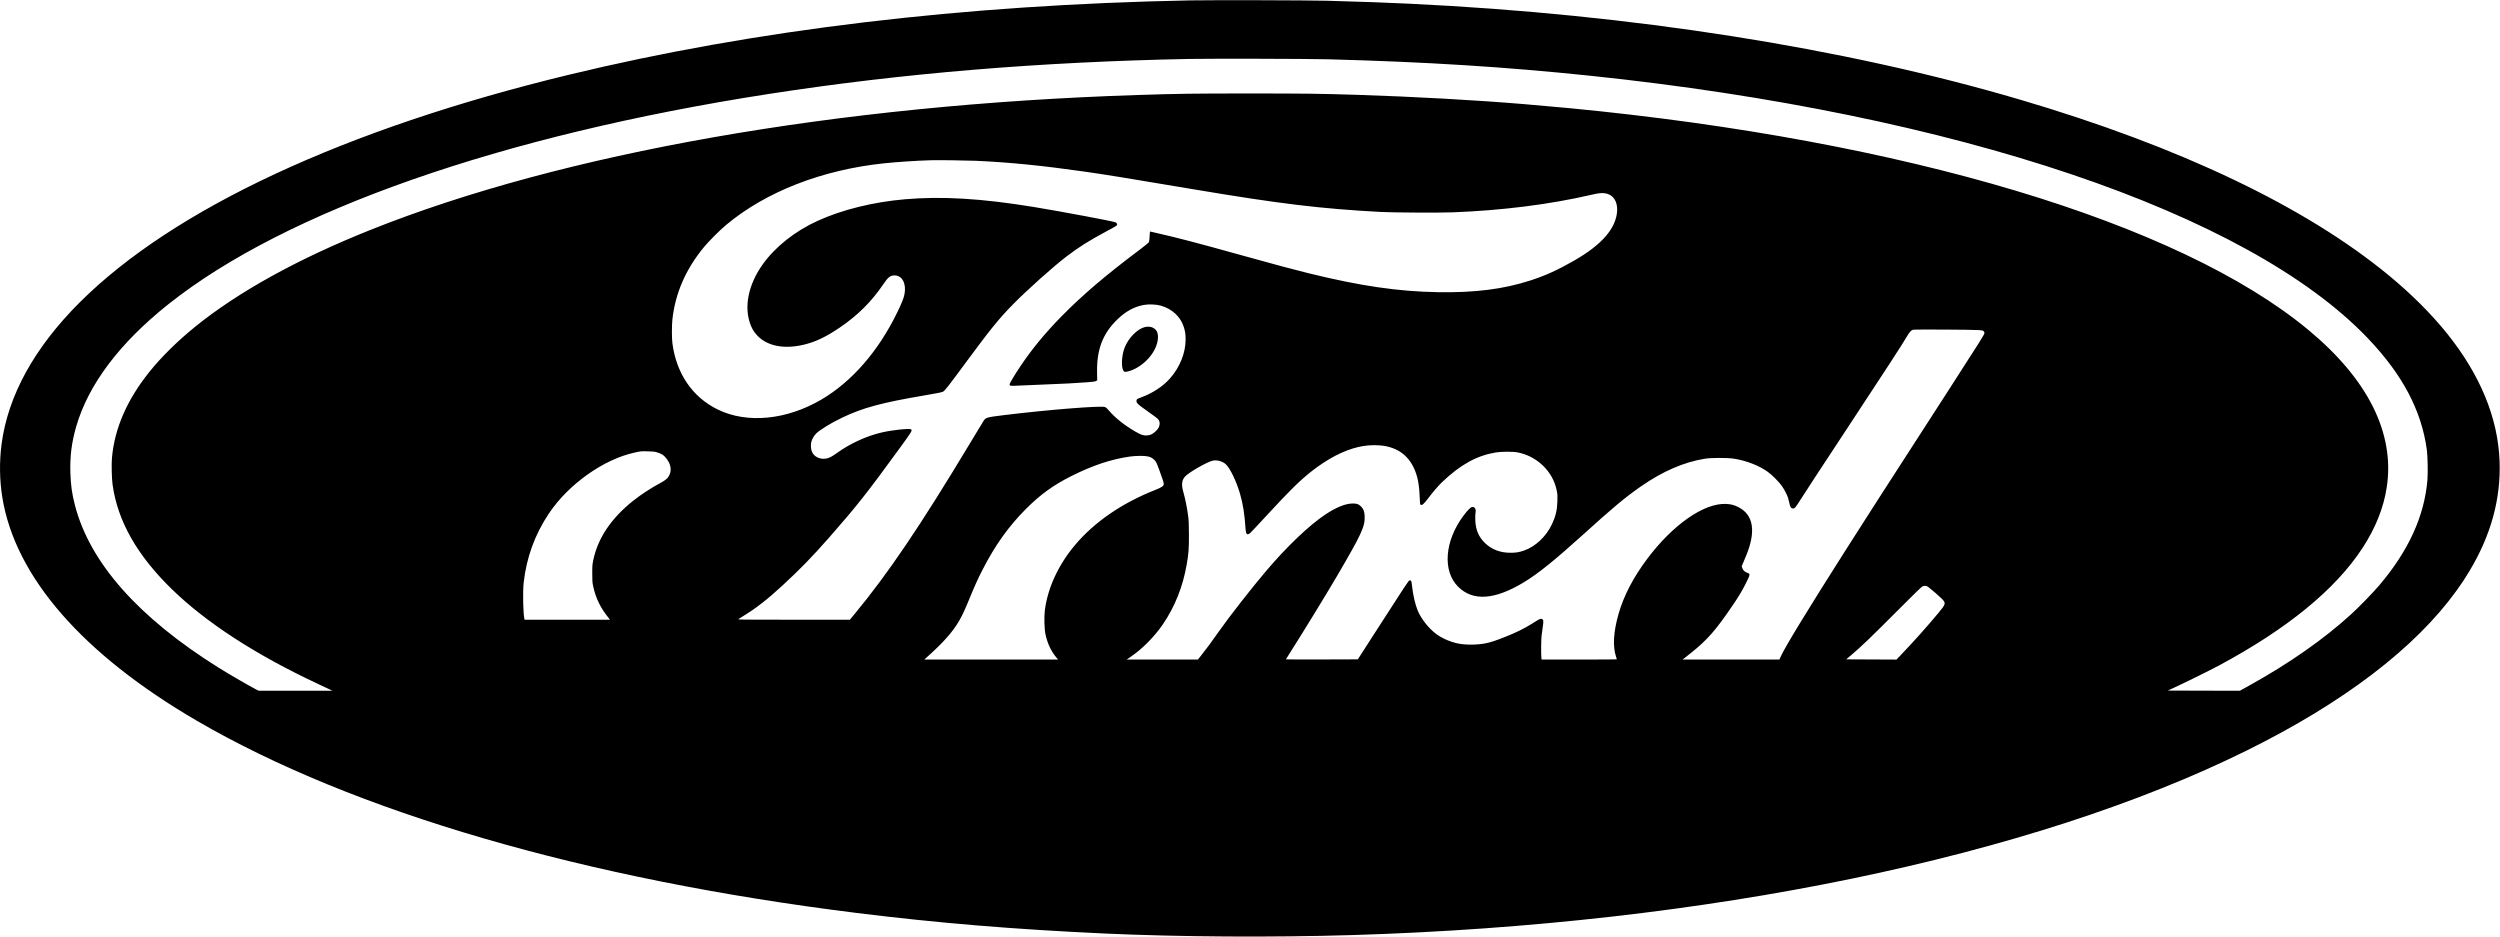
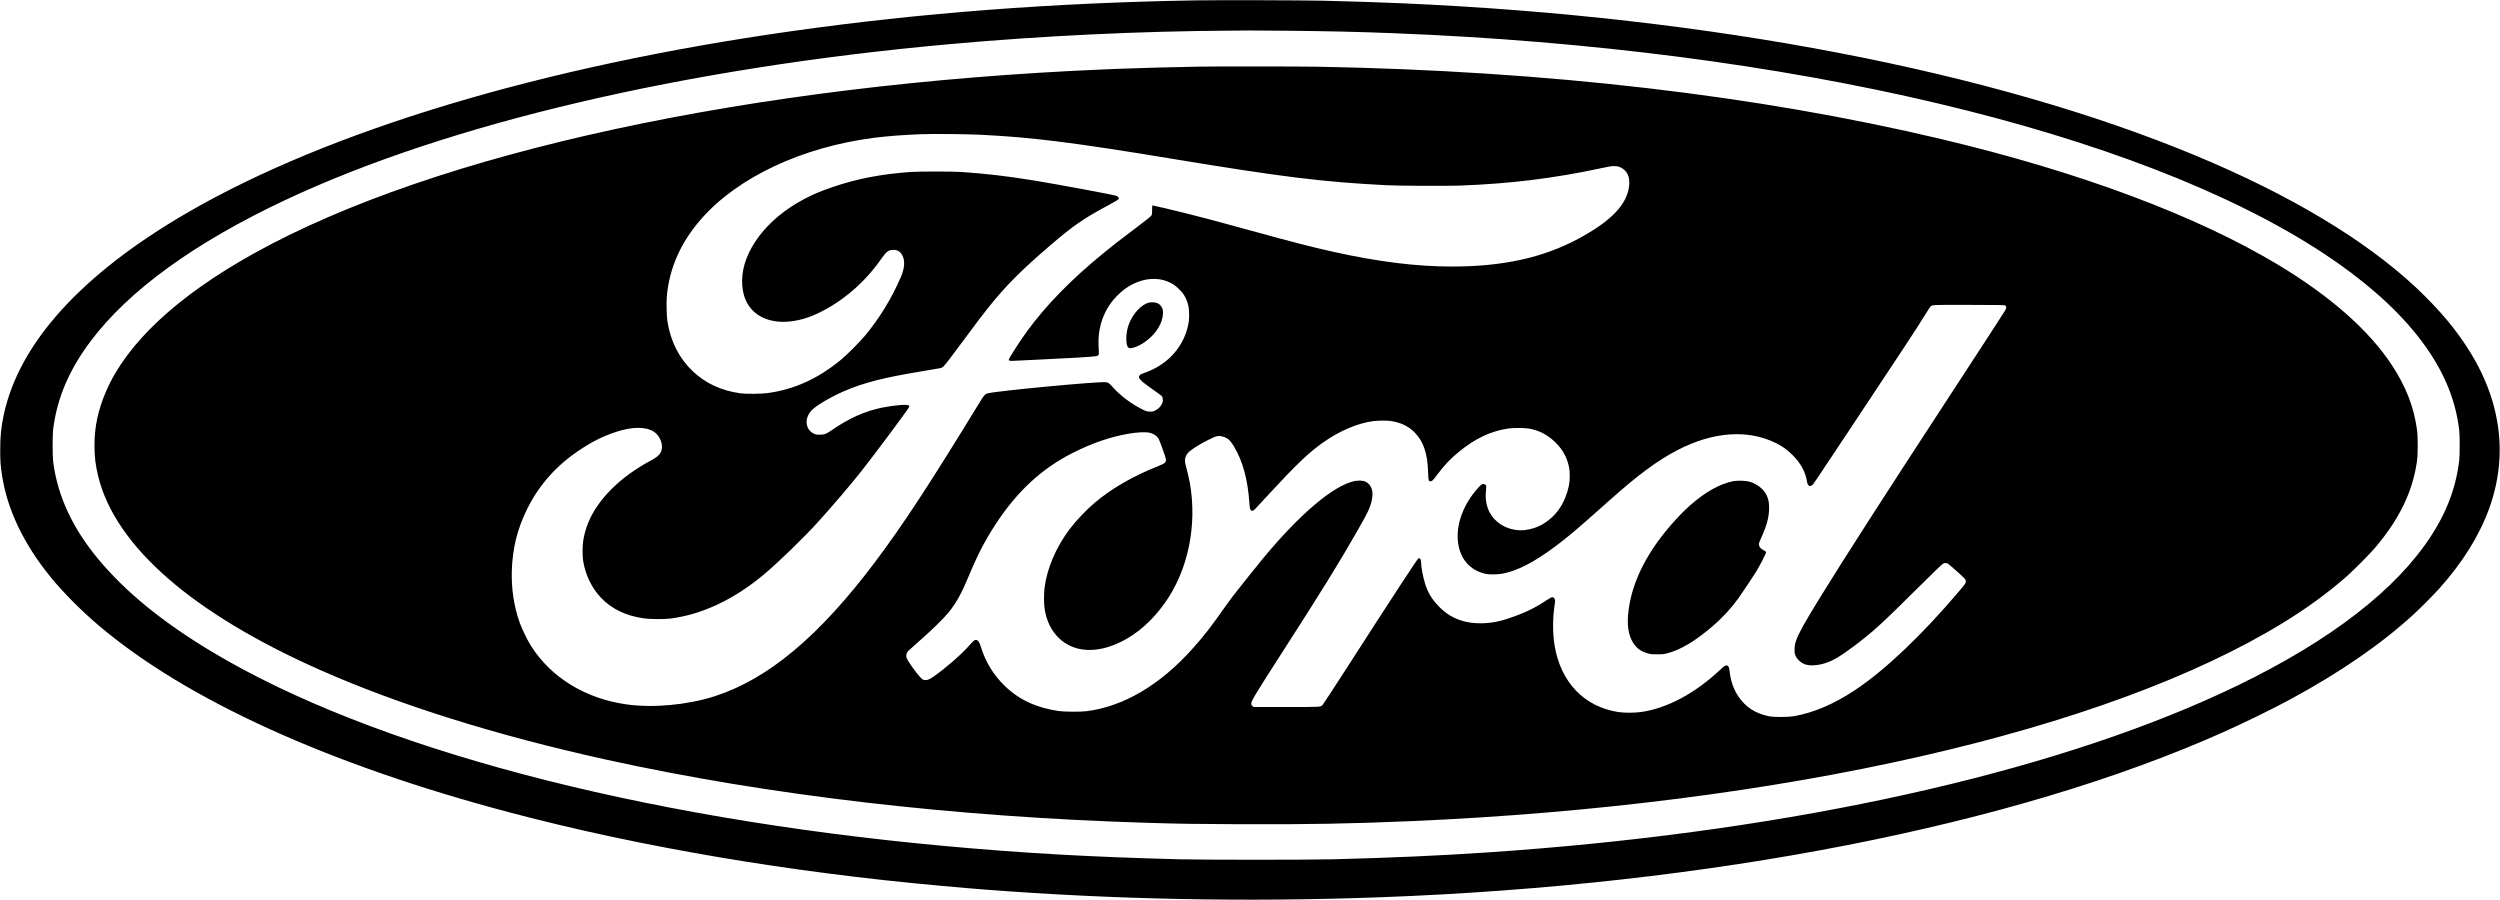
- <svg xmlns="http://www.w3.org/2000/svg" version="1.0" viewBox="0 0 6406 2400" preserveAspectRatio="xMidYMid meet">
+ <svg xmlns="http://www.w3.org/2000/svg" version="1.0" viewBox="0 0 6669 2400" preserveAspectRatio="xMidYMid meet">
  <g transform="translate(0,2400) scale(0.1,-0.1)" fill="#000000" stroke="none">
-     <path d="M30500 23990 c-5824 -113 -11153 -751 -15925 -1906 -5738 -1388 -10135 -3436 -12539 -5839 -1155 -1155 -1831 -2381 -1995 -3620 -60 -453 -53 -926 19 -1373 330 -2033 2058 -4017 4990 -5724 3995 -2326 9941 -4058 16905 -4922 2065 -257 4027 -419 6340 -526 1913 -88 4304 -103 6370 -40 9060 276 17390 1997 22920 4736 2468 1222 4296 2616 5357 4084 145 201 209 298 332 502 556 925 811 1854 775 2825 -41 1101 -493 2202 -1338 3258 -401 501 -917 1017 -1491 1491 -2137 1766 -5365 3305 -9452 4509 -4532 1335 -9958 2188 -15653 2460 -647 31 -1191 50 -2120 76 -482 13 -2947 19 -3495 9z m3525 -1509 c2531 -68 4537 -194 6715 -421 9375 -980 16858 -3505 19932 -6726 892 -934 1379 -1857 1514 -2867 21 -158 29 -583 15 -759 -78 -932 -479 -1813 -1232 -2703 -162 -191 -514 -554 -724 -745 -699 -638 -1580 -1255 -2606 -1824 l-245 -136 -923 2 -923 3 193 89 c263 121 894 433 1114 551 1758 944 2984 1947 3680 3010 337 515 545 1037 624 1566 207 1379 -481 2757 -2009 4025 -3316 2752 -10341 4859 -18950 5684 -276 26 -749 68 -1125 100 -1250 105 -2854 194 -4300 240 -946 30 -1353 35 -2750 35 -1453 0 -1817 -5 -2895 -40 -7677 -249 -14708 -1486 -19635 -3455 -1859 -743 -3385 -1585 -4490 -2479 -451 -364 -879 -786 -1182 -1166 -571 -714 -887 -1443 -954 -2195 -15 -167 -6 -531 16 -690 129 -930 625 -1805 1512 -2671 882 -860 2156 -1688 3743 -2430 151 -71 298 -140 325 -153 l50 -25 -943 0 -943 -1 -52 26 c-172 88 -693 389 -962 557 -2068 1291 -3313 2697 -3695 4171 -77 296 -108 525 -117 846 -11 420 33 762 148 1165 310 1079 1113 2145 2364 3140 3011 2394 8532 4326 15395 5389 3398 527 6933 821 10775 896 542 10 3046 4 3540 -9z m-9025 -2601 c868 -39 1708 -123 2780 -276 581 -83 961 -145 2860 -464 2169 -364 3206 -489 4740 -571 323 -17 1489 -23 1840 -10 1266 48 2487 202 3545 447 190 44 263 53 348 43 218 -27 341 -203 324 -462 -30 -440 -392 -857 -1093 -1260 -426 -244 -737 -386 -1124 -512 -691 -224 -1418 -317 -2365 -302 -1028 17 -1994 158 -3330 487 -408 101 -763 196 -1725 463 -1128 314 -1660 453 -2120 556 -102 23 -192 44 -201 47 -15 4 -17 -10 -21 -118 -3 -76 -10 -134 -18 -151 -8 -17 -99 -92 -229 -190 -882 -662 -1462 -1156 -2001 -1703 -430 -437 -767 -846 -1070 -1299 -140 -209 -270 -426 -270 -451 0 -44 15 -47 227 -35 109 6 383 18 608 26 499 18 917 40 1170 61 151 12 195 19 215 33 l25 18 -4 209 c-9 586 149 993 528 1357 212 202 423 317 670 363 127 24 327 15 444 -20 282 -84 491 -277 576 -531 39 -117 51 -195 51 -332 0 -344 -143 -705 -394 -993 -180 -206 -448 -384 -741 -491 -49 -18 -98 -39 -107 -47 -22 -19 -23 -65 -2 -97 24 -36 129 -118 324 -253 96 -67 190 -136 208 -155 42 -43 56 -99 42 -164 -15 -63 -40 -102 -105 -161 -75 -69 -134 -96 -220 -100 -89 -5 -149 16 -293 99 -272 157 -515 350 -669 530 -54 63 -85 91 -111 100 -113 37 -1477 -72 -2577 -207 -448 -55 -475 -62 -530 -146 -16 -24 -174 -285 -352 -580 -1270 -2113 -2098 -3337 -2966 -4385 l-110 -133 -1441 0 c-1409 0 -1440 1 -1411 19 317 196 401 253 605 412 163 126 302 246 535 460 437 403 746 721 1171 1204 714 812 975 1142 1834 2323 301 413 316 438 269 463 -49 26 -480 -21 -743 -82 -395 -91 -814 -284 -1161 -534 -129 -92 -184 -120 -265 -135 -162 -29 -318 48 -369 185 -25 66 -30 176 -11 246 18 69 68 155 122 209 91 93 370 264 651 400 539 260 1020 391 2137 580 313 53 435 78 465 94 46 25 133 136 568 726 650 880 854 1133 1217 1504 362 370 1039 976 1390 1243 304 231 570 399 980 618 233 124 297 162 304 180 8 23 -10 52 -42 69 -48 25 -1412 281 -2085 391 -1340 220 -2360 281 -3307 199 -814 -70 -1608 -266 -2235 -551 -584 -265 -1092 -668 -1414 -1121 -374 -526 -486 -1108 -302 -1561 43 -106 88 -176 165 -258 264 -281 718 -362 1246 -222 280 74 535 199 870 427 458 310 816 667 1118 1114 120 179 176 221 287 221 194 0 305 -214 251 -484 -22 -109 -66 -219 -187 -467 -481 -991 -1162 -1773 -1943 -2231 -892 -523 -1901 -621 -2651 -256 -651 316 -1066 924 -1166 1705 -16 123 -16 453 0 600 73 675 342 1292 809 1858 130 157 405 432 571 571 1016 848 2455 1409 4041 1576 348 36 816 67 1200 79 176 6 911 -4 1150 -14z m25724 -4339 c75 -7 92 -12 108 -31 10 -12 18 -32 18 -44 0 -34 -122 -228 -902 -1436 -1824 -2825 -2089 -3237 -2638 -4100 -979 -1538 -1583 -2528 -1686 -2765 l-28 -65 -1241 0 -1240 1 30 22 c17 12 96 74 176 139 436 349 643 586 1097 1256 145 214 219 339 323 545 107 215 110 231 38 257 -71 26 -112 62 -132 118 l-18 51 24 58 c14 32 50 119 81 193 270 640 202 1073 -199 1270 -104 51 -177 70 -300 77 -566 30 -1367 -526 -2027 -1407 -355 -474 -598 -940 -731 -1400 -134 -461 -157 -843 -67 -1109 11 -33 20 -63 20 -66 0 -3 -434 -5 -964 -5 l-963 0 -7 46 c-9 71 -7 447 4 554 5 52 20 159 32 237 24 158 20 185 -28 204 -33 12 -57 0 -246 -121 -187 -119 -415 -232 -683 -337 -244 -97 -383 -143 -505 -167 -214 -43 -515 -45 -705 -6 -205 43 -411 132 -560 242 -194 143 -388 389 -477 601 -67 163 -123 409 -148 651 -11 109 -21 129 -59 124 -28 -3 -51 -38 -897 -1353 l-431 -670 -921 -3 c-507 -1 -922 0 -922 3 0 2 37 62 82 132 339 532 953 1533 1225 1998 636 1088 721 1271 711 1535 -4 125 -30 192 -99 258 -61 59 -118 76 -238 69 -175 -9 -404 -104 -667 -279 -415 -274 -989 -821 -1530 -1459 -358 -422 -940 -1166 -1194 -1529 -206 -294 -322 -450 -459 -622 l-86 -108 -913 0 -912 0 97 66 c300 202 616 521 832 839 308 451 511 964 610 1535 48 276 56 389 56 750 -1 300 -4 367 -23 510 -27 202 -70 415 -117 580 -56 198 -46 306 37 405 91 107 590 392 724 414 113 17 241 -20 324 -95 108 -98 274 -442 364 -755 77 -265 118 -526 142 -902 9 -140 39 -168 118 -106 15 12 215 225 444 473 587 635 814 858 1134 1113 178 142 431 307 614 400 402 204 748 286 1110 262 517 -34 852 -318 983 -836 32 -127 52 -292 59 -490 6 -159 9 -187 24 -197 35 -22 80 16 186 156 129 171 268 333 368 428 468 445 883 674 1369 756 143 25 449 25 568 1 239 -48 459 -163 634 -329 193 -185 311 -396 363 -649 19 -90 21 -126 17 -269 -7 -232 -44 -390 -138 -589 -151 -320 -421 -575 -719 -679 -127 -44 -210 -57 -355 -56 -250 1 -467 83 -631 237 -171 160 -252 345 -261 597 -3 78 -1 160 6 193 17 92 -15 147 -85 147 -36 0 -121 -86 -226 -227 -481 -645 -539 -1414 -137 -1815 379 -380 939 -342 1689 113 366 222 798 571 1525 1229 748 678 1076 952 1473 1227 559 388 1098 621 1637 709 158 26 583 27 744 1 318 -50 640 -175 864 -334 116 -82 300 -269 376 -381 59 -88 125 -215 149 -292 7 -19 21 -77 32 -129 23 -108 45 -141 95 -141 43 0 63 24 187 220 151 238 532 819 1198 1830 1002 1521 1421 2165 1539 2369 54 92 104 148 145 161 38 12 1576 4 1710 -9z m-33895 -3130 c133 -39 190 -79 267 -187 93 -130 114 -270 59 -391 -37 -84 -95 -135 -235 -210 -236 -126 -508 -304 -699 -457 -561 -449 -898 -950 -1018 -1513 -25 -117 -27 -147 -27 -348 0 -191 3 -234 23 -325 66 -310 187 -557 406 -827 l26 -33 -1094 0 -1095 0 -5 23 c-32 130 -44 697 -19 922 72 652 288 1242 650 1782 502 747 1394 1381 2192 1556 161 36 157 36 335 32 127 -2 175 -7 234 -24z m12579 -106 c80 -19 117 -38 165 -84 50 -47 63 -74 137 -277 88 -239 110 -310 110 -346 0 -53 -48 -85 -239 -161 -840 -333 -1546 -820 -2038 -1407 -423 -504 -694 -1090 -769 -1660 -22 -174 -15 -483 16 -625 51 -239 146 -438 286 -602 l37 -43 -1714 0 -1714 1 35 31 c445 396 692 673 859 963 78 135 140 268 255 547 143 348 219 518 345 763 320 625 670 1114 1106 1550 373 374 708 616 1169 847 545 273 1006 427 1491 498 153 23 378 25 463 5z m20009 -3352 c91 -69 288 -241 345 -300 105 -111 100 -129 -96 -364 -293 -352 -630 -729 -963 -1077 l-108 -113 -644 3 -644 3 121 102 c267 227 496 446 1137 1089 526 528 677 674 705 682 66 19 96 14 147 -25z M29337 15619 c-192 -45 -423 -279 -518 -524 -85 -218 -95 -541 -19 -610 18 -16 27 -17 78 -8 156 29 342 135 491 278 189 182 302 409 303 606 1 123 -43 201 -137 245 -53 25 -126 30 -198 13z" />
+     <path d="M31895 23990 c-3789 -64 -7334 -334 -10775 -821 -6654 -941 -12342 -2650 -16125 -4844 -2816 -1634 -4489 -3477 -4896 -5396 -70 -333 -93 -562 -93 -929 0 -296 7 -406 44 -655 136 -927 581 -1860 1309 -2749 340 -416 814 -891 1281 -1287 2342 -1983 6140 -3709 10981 -4988 3455 -913 7432 -1588 11524 -1955 577 -52 702 -63 1125 -96 3447 -267 7011 -336 10560 -205 8788 325 16894 1912 22465 4398 576 257 1323 622 1795 878 1339 724 2430 1476 3295 2270 186 171 538 525 681 684 1245 1391 1775 2839 1574 4307 -132 963 -573 1896 -1333 2823 -225 274 -562 629 -867 914 -1364 1271 -3354 2463 -5850 3503 -5420 2258 -12947 3707 -21135 4068 -628 28 -1337 51 -2155 71 -561 13 -2798 19 -3405 9z m2440 -810 c1159 -12 1821 -27 2815 -65 10555 -408 19877 -2613 24830 -5872 1047 -689 1884 -1420 2484 -2169 664 -829 1034 -1658 1138 -2549 17 -147 17 -665 0 -810 -107 -900 -469 -1709 -1137 -2545 -1124 -1405 -3067 -2729 -5699 -3882 -4780 -2094 -11561 -3524 -19101 -4028 -1327 -88 -2466 -139 -4085 -182 -644 -17 -3497 -17 -4140 0 -2388 63 -4161 164 -6225 353 -8219 751 -15302 2628 -19565 5185 -1316 789 -2314 1604 -3041 2484 -673 813 -1067 1661 -1186 2550 -26 195 -26 747 0 940 110 814 428 1553 992 2305 1021 1361 2783 2637 5217 3779 4333 2032 10623 3508 17663 4145 2478 225 5127 352 7595 364 223 1 425 3 450 4 25 2 473 -2 995 -7z M32025 22223 c-603 -9 -1734 -39 -2170 -58 -71 -3 -238 -10 -370 -15 -9438 -395 -17880 -2221 -22720 -4915 -2043 -1137 -3388 -2394 -3938 -3680 -212 -493 -307 -939 -307 -1435 0 -306 27 -526 100 -827 458 -1866 2513 -3658 5930 -5170 2099 -929 4703 -1744 7630 -2389 4312 -950 9274 -1529 14445 -1684 901 -27 1187 -31 2440 -37 1806 -8 2986 14 4570 82 9891 428 18571 2403 23280 5298 615 378 1155 771 1650 1200 193 167 636 611 790 792 651 765 1009 1505 1121 2320 26 184 26 646 0 830 -84 613 -293 1149 -670 1725 -606 924 -1634 1831 -3020 2668 -2186 1318 -5309 2485 -8996 3361 -4914 1168 -10520 1819 -16615 1931 -449 8 -2678 11 -3150 3z m-5865 -1818 c1375 -67 2484 -207 5135 -645 2909 -481 3985 -614 5690 -701 331 -17 1597 -23 1957 -10 1339 50 2515 194 3763 463 252 54 289 59 371 56 82 -3 100 -8 167 -41 166 -82 242 -252 216 -483 -55 -499 -476 -939 -1346 -1408 -947 -510 -2016 -746 -3384 -746 -946 0 -1960 126 -3154 391 -578 129 -1059 252 -2165 556 -1040 285 -1343 366 -1770 472 -364 92 -873 211 -897 211 -7 0 -10 -44 -9 -117 1 -102 -2 -123 -20 -153 -14 -24 -146 -130 -426 -340 -427 -321 -578 -439 -848 -659 -864 -706 -1533 -1389 -2042 -2087 -185 -252 -488 -724 -488 -759 0 -28 38 -37 128 -30 48 3 330 17 627 30 811 37 1436 74 1563 91 23 4 52 14 64 24 25 20 25 16 13 255 -20 408 84 784 307 1112 90 133 275 322 406 413 420 295 897 342 1265 124 111 -66 257 -212 315 -316 87 -153 124 -304 124 -503 1 -149 -18 -273 -63 -418 -160 -520 -552 -922 -1094 -1121 -55 -20 -113 -42 -128 -48 -16 -6 -36 -26 -44 -44 -15 -30 -14 -35 4 -71 27 -51 115 -124 361 -296 114 -80 218 -157 232 -171 19 -21 25 -40 28 -91 4 -55 0 -73 -23 -120 -35 -73 -106 -142 -183 -178 -56 -26 -70 -29 -146 -26 -81 4 -90 7 -209 67 -288 145 -578 364 -768 579 -94 107 -119 126 -180 137 -164 29 -2990 -238 -3172 -300 -66 -22 -88 -48 -196 -225 -1354 -2213 -2042 -3264 -2785 -4254 -1496 -1994 -2863 -3139 -4295 -3599 -725 -233 -1645 -317 -2356 -215 -1094 156 -2007 717 -2541 1561 -90 141 -243 456 -299 613 -153 426 -226 903 -212 1385 18 603 147 1124 408 1650 325 653 783 1166 1414 1584 335 222 615 361 950 472 450 148 808 148 1027 1 126 -85 215 -263 206 -412 -10 -153 -77 -233 -298 -351 -401 -214 -758 -473 -1046 -759 -433 -431 -685 -895 -758 -1396 -20 -136 -20 -384 -1 -514 55 -367 229 -729 472 -985 290 -305 659 -484 1148 -556 148 -22 538 -25 695 -6 846 104 1702 505 2500 1171 383 319 1076 991 1451 1406 398 441 823 938 1132 1325 327 409 1285 1695 1301 1746 4 15 1 28 -11 39 -34 34 -390 6 -693 -55 -480 -96 -901 -285 -1382 -618 -131 -91 -177 -107 -303 -107 -89 0 -106 3 -156 27 -229 113 -258 406 -61 619 114 124 503 355 857 509 531 232 1075 370 2115 540 239 39 452 75 473 81 20 5 52 23 70 39 43 37 217 264 584 760 357 482 420 566 619 816 448 564 868 987 1639 1649 624 537 906 731 1575 1088 135 72 243 136 254 151 18 24 18 26 2 51 -9 14 -31 32 -49 40 -53 24 -1665 324 -2227 414 -719 116 -1260 179 -1910 223 -244 17 -1149 17 -1370 0 -789 -59 -1396 -176 -2055 -397 -379 -126 -672 -258 -968 -434 -950 -567 -1523 -1434 -1456 -2204 25 -292 126 -518 305 -685 375 -352 1044 -370 1719 -47 654 312 1244 820 1682 1448 139 198 196 241 323 242 114 0 191 -48 244 -153 74 -145 57 -344 -49 -587 -247 -568 -566 -1088 -951 -1551 -136 -164 -483 -511 -639 -640 -611 -504 -1245 -793 -1960 -890 -163 -22 -582 -26 -725 -6 -510 71 -936 269 -1273 592 -361 344 -587 791 -673 1325 -21 136 -30 519 -15 682 71 754 375 1434 918 2053 978 1115 2691 1918 4616 2165 344 44 782 77 1247 95 325 12 1210 4 1590 -15z m27339 -4559 c30 -27 26 -71 -11 -130 -152 -241 -450 -700 -1368 -2106 -1886 -2888 -2933 -4517 -3572 -5555 -415 -674 -573 -958 -634 -1140 -32 -93 -38 -127 -42 -220 -3 -95 -1 -118 18 -168 42 -113 154 -215 274 -253 130 -41 333 -27 529 37 210 68 401 181 756 447 495 370 751 603 1688 1535 428 424 675 663 698 672 39 17 83 19 117 6 26 -10 393 -335 451 -399 29 -33 37 -50 37 -80 0 -49 -13 -68 -186 -272 -990 -1168 -1982 -2109 -2779 -2635 -560 -369 -1085 -594 -1605 -687 -170 -30 -545 -33 -685 -4 -363 74 -624 245 -817 536 -125 190 -200 405 -228 658 -12 106 -29 149 -65 158 -45 11 -74 -5 -174 -100 -681 -644 -1437 -1047 -2141 -1142 -164 -22 -437 -22 -585 1 -911 138 -1540 792 -1704 1770 -52 310 -54 713 -7 1033 24 155 25 175 12 206 -15 36 -41 56 -74 56 -11 0 -74 -35 -139 -78 -330 -219 -612 -353 -1035 -493 -220 -73 -379 -106 -579 -120 -522 -37 -931 103 -1251 428 -194 196 -301 369 -381 618 -53 167 -107 447 -107 563 0 85 -28 130 -71 117 -27 -9 -629 -930 -1907 -2915 -338 -525 -628 -970 -646 -989 -60 -64 -10 -61 -970 -61 l-874 0 -31 26 c-26 21 -31 33 -31 68 0 71 100 237 813 1346 1080 1679 1500 2359 2000 3231 208 363 283 504 331 620 143 348 112 606 -86 714 -69 38 -196 46 -315 20 -556 -123 -1440 -870 -2413 -2040 -140 -168 -570 -705 -820 -1025 -37 -47 -111 -148 -165 -225 -438 -620 -589 -817 -909 -1175 -868 -973 -1846 -1549 -2836 -1672 -160 -20 -595 -17 -745 5 -590 87 -1054 303 -1429 667 -306 296 -515 638 -646 1062 -37 119 -75 168 -130 168 -36 0 -45 -8 -225 -204 -209 -229 -586 -553 -908 -780 -129 -91 -223 -112 -293 -64 -65 44 -282 325 -387 502 -34 57 -41 78 -41 120 0 48 16 89 46 126 7 9 87 80 178 160 456 399 745 679 910 880 199 244 346 510 538 975 231 558 444 967 727 1395 570 865 1230 1472 2049 1882 524 263 993 424 1486 509 200 35 437 48 533 30 124 -23 225 -90 271 -180 24 -45 174 -461 183 -507 22 -104 -6 -131 -214 -214 -659 -261 -1224 -587 -1678 -969 -215 -180 -508 -488 -671 -706 -362 -481 -601 -1038 -669 -1560 -20 -152 -20 -428 0 -557 50 -333 179 -596 388 -795 400 -380 1002 -414 1652 -94 440 217 830 562 1165 1031 621 869 872 2072 670 3210 -20 109 -67 312 -110 465 -48 178 -7 295 142 406 122 90 246 164 453 270 219 112 270 124 385 95 135 -35 206 -95 305 -261 240 -402 372 -890 414 -1525 11 -169 34 -213 99 -189 31 12 10 -10 456 474 670 728 1036 1077 1397 1332 445 315 918 519 1337 577 127 18 371 21 477 6 266 -38 477 -138 640 -304 238 -241 346 -560 361 -1066 7 -215 13 -240 62 -240 43 0 62 19 185 182 186 249 346 418 569 601 432 355 846 552 1303 623 150 23 446 23 572 1 279 -50 503 -168 709 -372 192 -189 303 -393 360 -657 27 -123 25 -359 -5 -497 -99 -467 -338 -815 -706 -1029 -138 -80 -294 -131 -469 -152 -244 -29 -519 48 -708 198 -259 206 -372 508 -326 877 10 83 9 97 -6 119 -19 29 -54 41 -93 31 -15 -3 -56 -37 -92 -76 -457 -493 -661 -1126 -526 -1638 95 -358 342 -597 700 -678 97 -22 312 -21 440 2 394 69 850 301 1405 715 377 281 572 447 1421 1204 808 721 1317 1099 1864 1382 946 490 1873 555 2620 184 181 -90 302 -177 445 -320 211 -210 342 -449 381 -694 19 -120 69 -160 137 -109 38 28 -2 -30 894 1318 1518 2284 1958 2954 2156 3281 51 83 100 159 111 168 50 46 41 45 1037 43 911 -2 943 -3 963 -21z M30660 15930 c-209 -44 -447 -300 -553 -597 -81 -223 -83 -553 -4 -608 31 -22 78 -19 165 11 108 36 201 87 313 171 271 204 441 489 443 744 0 74 -3 93 -28 142 -43 89 -117 135 -229 142 -34 2 -82 0 -107 -5z M46245 11166 c-366 -70 -754 -288 -1170 -656 -273 -242 -601 -610 -847 -950 -481 -666 -747 -1326 -799 -1985 -26 -343 35 -604 187 -793 84 -104 173 -160 331 -209 80 -25 103 -27 253 -27 147 -1 177 2 272 26 356 90 751 326 1218 727 261 225 497 481 676 732 136 191 407 597 484 724 103 170 260 477 260 508 0 22 -9 31 -57 56 -85 43 -125 88 -130 148 -4 42 2 63 55 178 155 338 216 568 215 810 -1 147 -20 241 -71 342 -83 163 -252 295 -454 354 -93 27 -318 35 -423 15z" />
  </g>
</svg>
